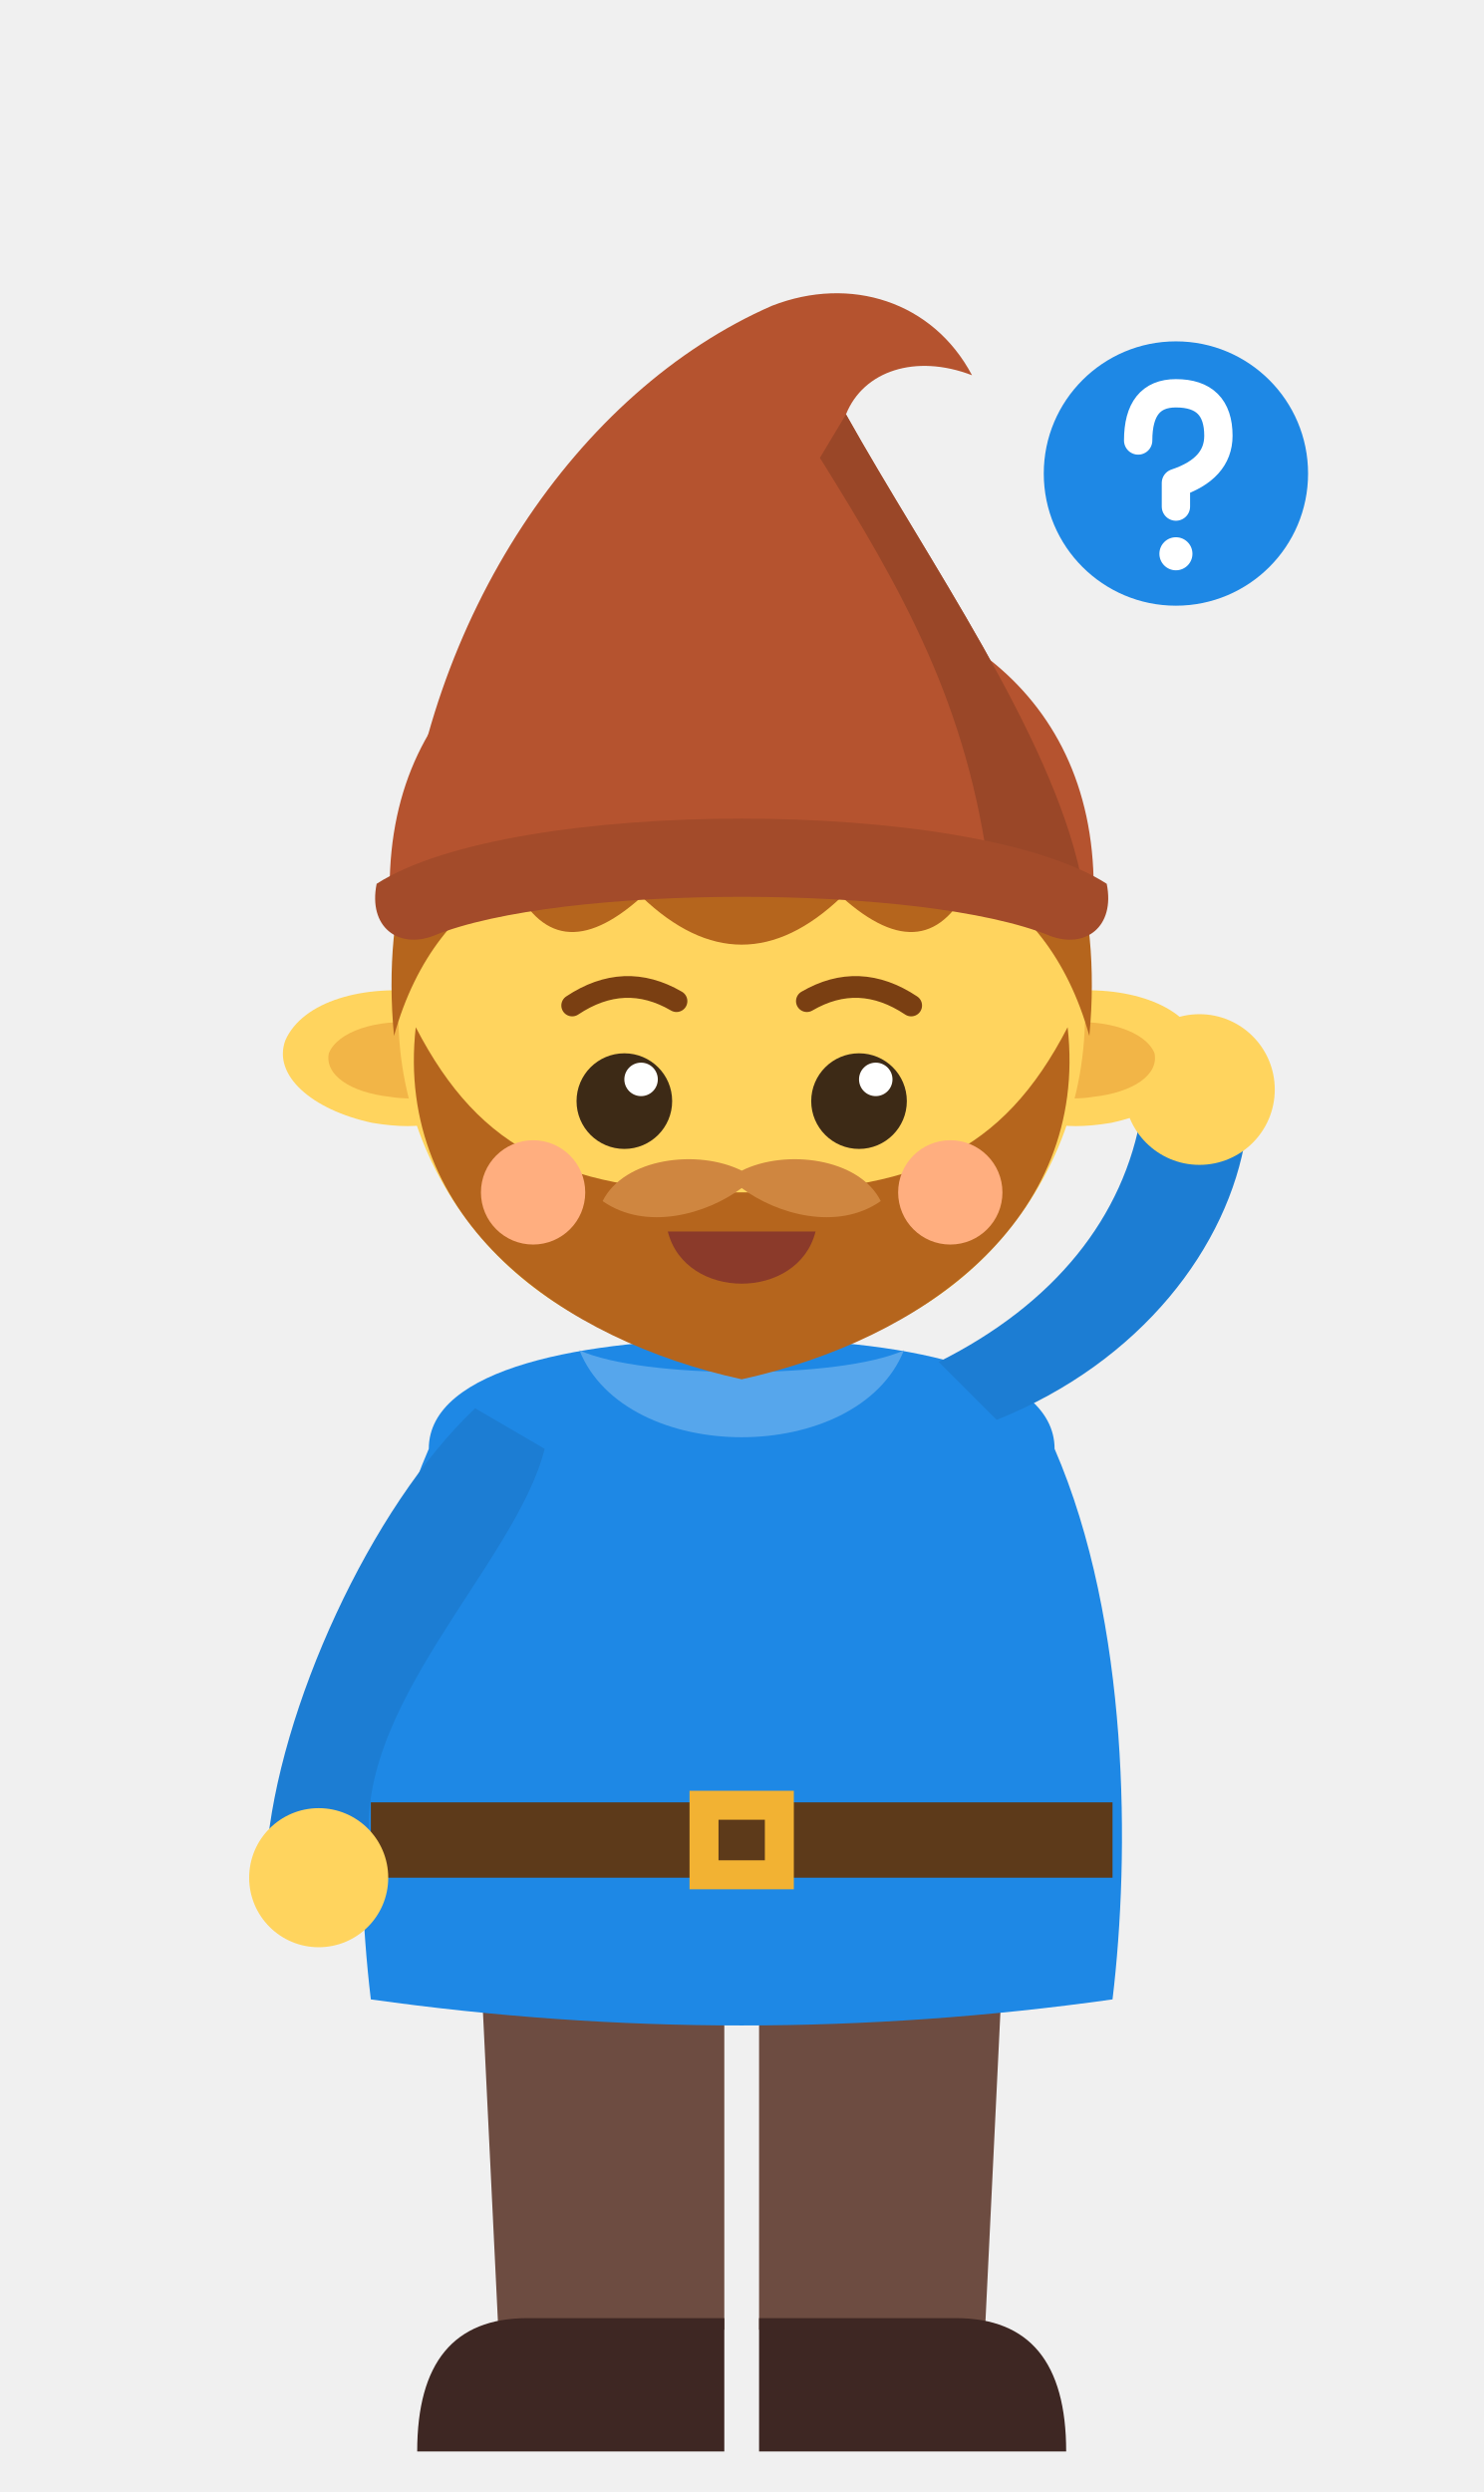
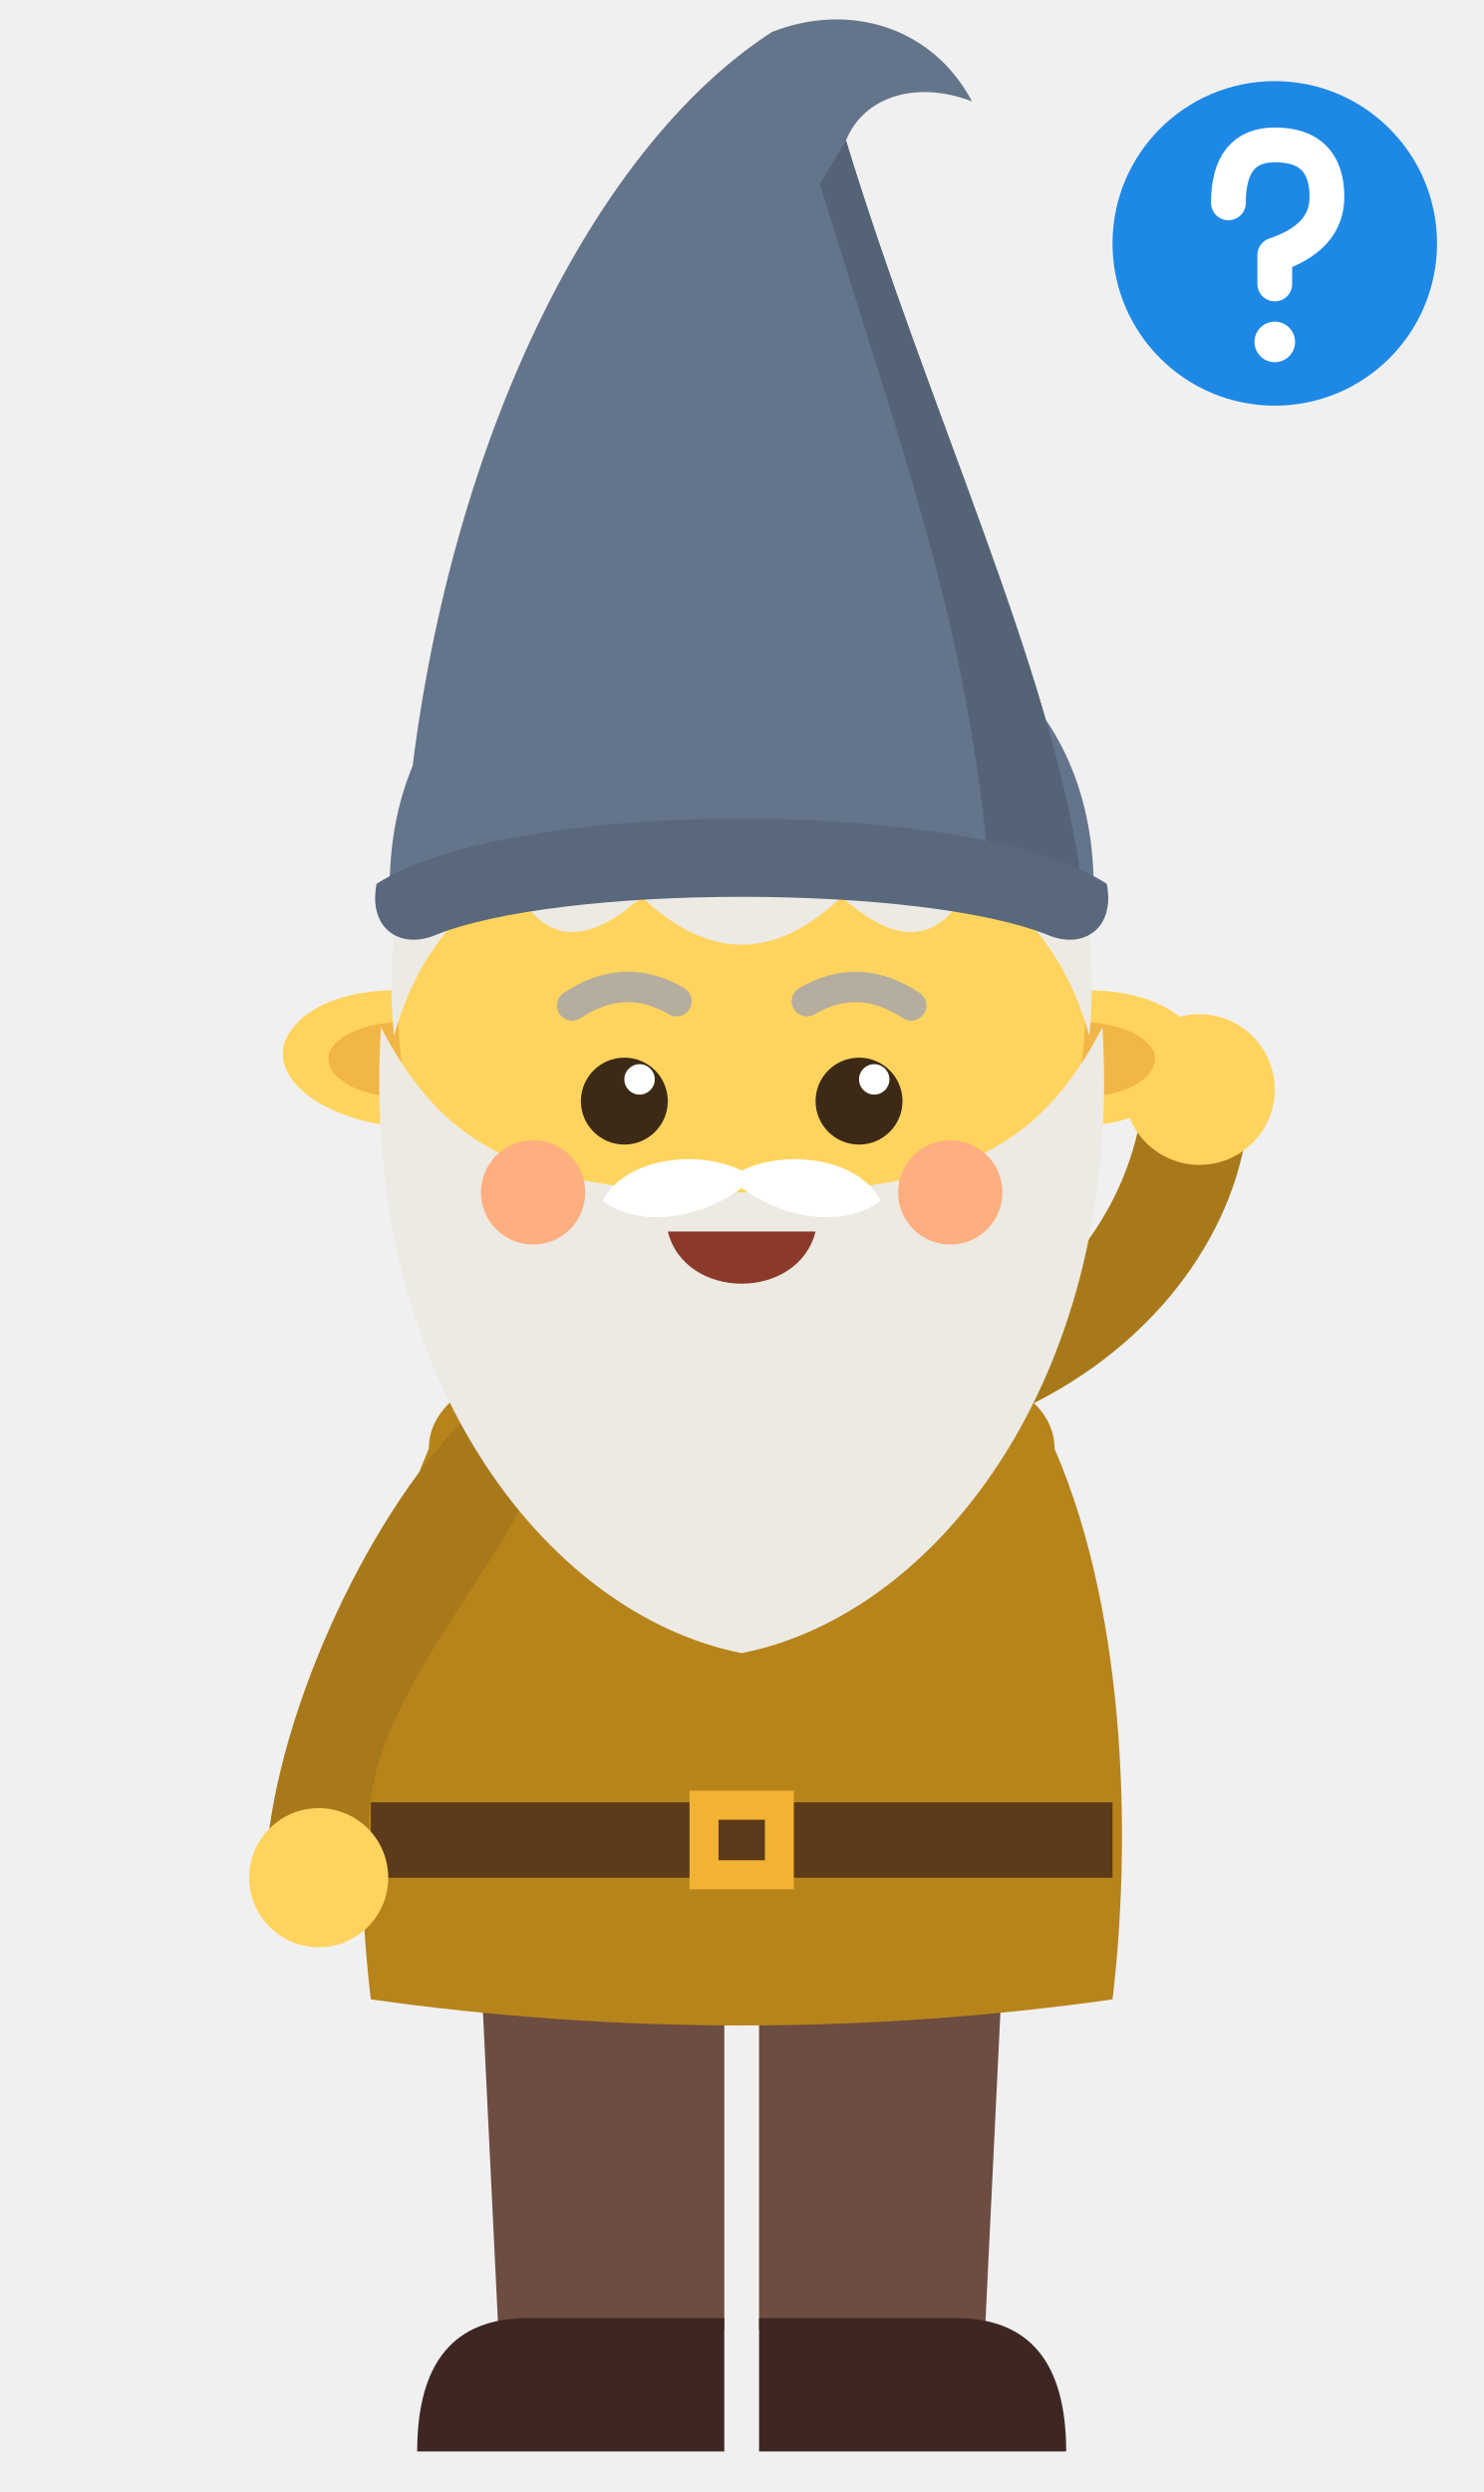
<svg xmlns="http://www.w3.org/2000/svg" viewBox="0 0 512 860" role="img" aria-label="Heinzelmännchen">
  <path d="M166 680 H250 V804 H172 Z" fill="#6D4C41" />
  <path d="M346 680 H262 V804 H340 Z" fill="#6D4C41" />
  <path d="M144 846 Q144 800 182 800 H250 V846 Z" fill="#3E2723" />
  <path d="M368 846 Q368 800 330 800 H262 V846 Z" fill="#3E2723" />
-   <path d="M148 500 C148 472 202 462 256 462 C310 462 364 472 364 500 C390 560 390 640 384 690 Q256 708 128 690 C122 640 122 560 148 500 Z" fill="#1E88E5" />
-   <path d="M200 466 C216 506 296 506 312 466 C290 476 222 476 200 466 Z" fill="#56A6EC" />
+   <path d="M148 500 C148 472 202 462 256 462 C310 462 364 472 364 500 C390 560 390 640 384 690 Q256 708 128 690 C122 640 122 560 148 500 Z" fill="#B7841C" />
+   <path d="M200 466 C216 506 296 506 312 466 C290 476 222 476 200 466 Z" fill="#C9A355" />
  <path d="M128 622 H384 V648 H128 Z" fill="#5D3A1A" />
  <path d="M238 618 H274 V652 H238 Z M248 628 V642 H264 V628 Z" fill="#F2B233" />
-   <path d="M164 486 C128 520 96 590 92 640 L128 640 C120 590 178 540 188 500 Z" fill="#1C7DD3" />
+   <path d="M164 486 C128 520 96 590 92 640 L128 640 C120 590 178 540 188 500 Z" fill="#A8791A" />
  <circle cx="110" cy="648" r="24" fill="#FFD45E" />
-   <path d="M344 490 C394 470 424 430 430 392 L394 384 C388 420 364 450 324 470 Z" fill="#1C7DD3" />
+   <path d="M344 490 C394 470 424 430 430 392 L394 384 C388 420 364 450 324 470 Z" fill="#A8791A" />
  <circle cx="414" cy="376" r="26" fill="#FFD45E" />
  <g transform="matrix(0.75 0 0 0.75 64 173)">
    <path d="M112 226 C82 222 54 230 46 248 C40 264 58 280 86 286 C98 288 108 288 114 286 Z" fill="#FFD45E" />
    <path d="M400 226 C430 222 458 230 466 248 C472 264 454 280 426 286 C414 288 404 288 398 286 Z" fill="#FFD45E" />
    <path d="M108 240 C88 238 70 244 66 254 C64 264 76 272 94 274 C100 275 106 275 110 274 Z" fill="#F2B547" />
    <path d="M404 240 C424 238 442 244 446 254 C448 264 436 272 418 274 C412 275 406 275 402 274 Z" fill="#F2B547" />
    <circle cx="256" cy="236" r="158" fill="#FFD45E" />
-     <path d="M96 246 C84 120 168 48 256 48 C344 48 428 120 416 246 C406 210 386 186 362 174 Q342 218 302 182 Q256 226 210 182 Q170 218 150 174 C126 186 106 210 96 246 Z" fill="#B5651D" />
-     <path d="M106 242 C96 331.1 173.5 386 256 404 C338.5 386 416 331.1 406 242 C376 300 336 318 256 318 C176 318 136 300 106 242 Z" fill="#B5651D" />
-     <path d="M94 178 C94 84 168 38 256 38 C344 38 418 84 418 178 Z" fill="#B5532F" />
-     <path d="M100 172 C110 54.1 180 -50.7 270 -90 C306 -104 344 -92 362 -58 C336 -68 312 -60 304 -40 C342 27.9 398 106.5 412 172 Z" fill="#B5532F" />
-     <path d="M304 -40 C342 27.9 398 106.5 412 172 L370 172 C360 93.4 330 41 292 -20 Z" fill="#9A4728" />
-     <path d="M88 176 C150 136 362 136 424 176 C428 196 414 206 398 200 C340 176 172 176 114 200 C98 206 84 196 88 176 Z" fill="#A34B2A" />
+     <path d="M96 246 C84 120 168 48 256 48 C344 48 428 120 416 246 C406 210 386 186 362 174 Q342 218 302 182 Q256 226 210 182 Q170 218 150 174 C126 186 106 210 96 246 Z" fill="#ECEAE3" />
+     <path d="M90 242 C80 400.4 164.7 512 256 530 C347.3 512 432 400.4 422 242 C392 300 352 318 256 318 C160 318 120 300 90 242 Z" fill="#ECEAE3" />
+     <path d="M94 178 C94 84 168 38 256 38 C344 38 418 84 418 178 Z" fill="#64748B" />
+     <path d="M100 172 C110 -2.6 180 -157.8 270 -216 C306 -230 344 -218 362 -184 C336 -194 312 -186 304 -166 C342 -41.4 398 75 412 172 Z" fill="#64748B" />
+     <path d="M304 -166 C342 -41.4 398 75 412 172 L370 172 C360 55.6 330 -22 292 -146 Z" fill="#556376" />
+     <path d="M88 176 C150 136 362 136 424 176 C428 196 414 206 398 200 C340 176 172 176 114 200 C98 206 84 196 88 176 Z" fill="#5A687D" />
    <circle cx="160" cy="318" r="24" fill="#FFAE7F" />
    <circle cx="352" cy="318" r="24" fill="#FFAE7F" />
-     <path d="M178 232 Q202 216 226 230" fill="none" stroke="#7A3F12" stroke-width="10" stroke-linecap="round" stroke-linejoin="round" />
-     <path d="M286 230 Q310 216 334 232" fill="none" stroke="#7A3F12" stroke-width="10" stroke-linecap="round" stroke-linejoin="round" />
-     <circle cx="202" cy="276" r="22" fill="#3D2A16" />
-     <circle cx="310" cy="276" r="22" fill="#3D2A16" />
-     <circle cx="209.7" cy="266" r="7.7" fill="#FFFFFF" />
-     <circle cx="317.7" cy="266" r="7.7" fill="#FFFFFF" />
+     <path d="M178 232 Q202 216 226 230" fill="none" stroke="#B5AE9E" stroke-width="14" stroke-linecap="round" stroke-linejoin="round" />
+     <path d="M286 230 Q310 216 334 232" fill="none" stroke="#B5AE9E" stroke-width="14" stroke-linecap="round" stroke-linejoin="round" />
+     <circle cx="202" cy="276" r="20" fill="#3D2A16" />
+     <circle cx="310" cy="276" r="20" fill="#3D2A16" />
+     <circle cx="209" cy="266" r="7" fill="#FFFFFF" />
+     <circle cx="317" cy="266" r="7" fill="#FFFFFF" />
    <path d="M222 336 C230 368 282 368 290 336 Z" fill="#8B3A2A" />
-     <path d="M256 308 C236 298 202 302 192 322 C212 336 240 328 256 316 C272 328 300 336 320 322 C310 302 276 298 256 308 Z" fill="#CF8640" />
+     <path d="M256 308 C236 298 202 302 192 322 C212 336 240 328 256 316 C272 328 300 336 320 322 C310 302 276 298 256 308 Z" fill="#FFFFFF" />
  </g>
-   <g transform="translate(47.5 95) scale(0.8145)">
+   <g transform="translate(0 0) scale(1)">
    <circle cx="440" cy="84" r="56" fill="#1E88E5" />
    <path d="M424 70 Q424 50 440 50 Q458 50 458 68 Q458 82 440 88 L440 98" fill="none" stroke="#FFFFFF" stroke-width="12" stroke-linecap="round" stroke-linejoin="round" />
    <circle cx="440" cy="118" r="7" fill="#FFFFFF" />
  </g>
</svg>
